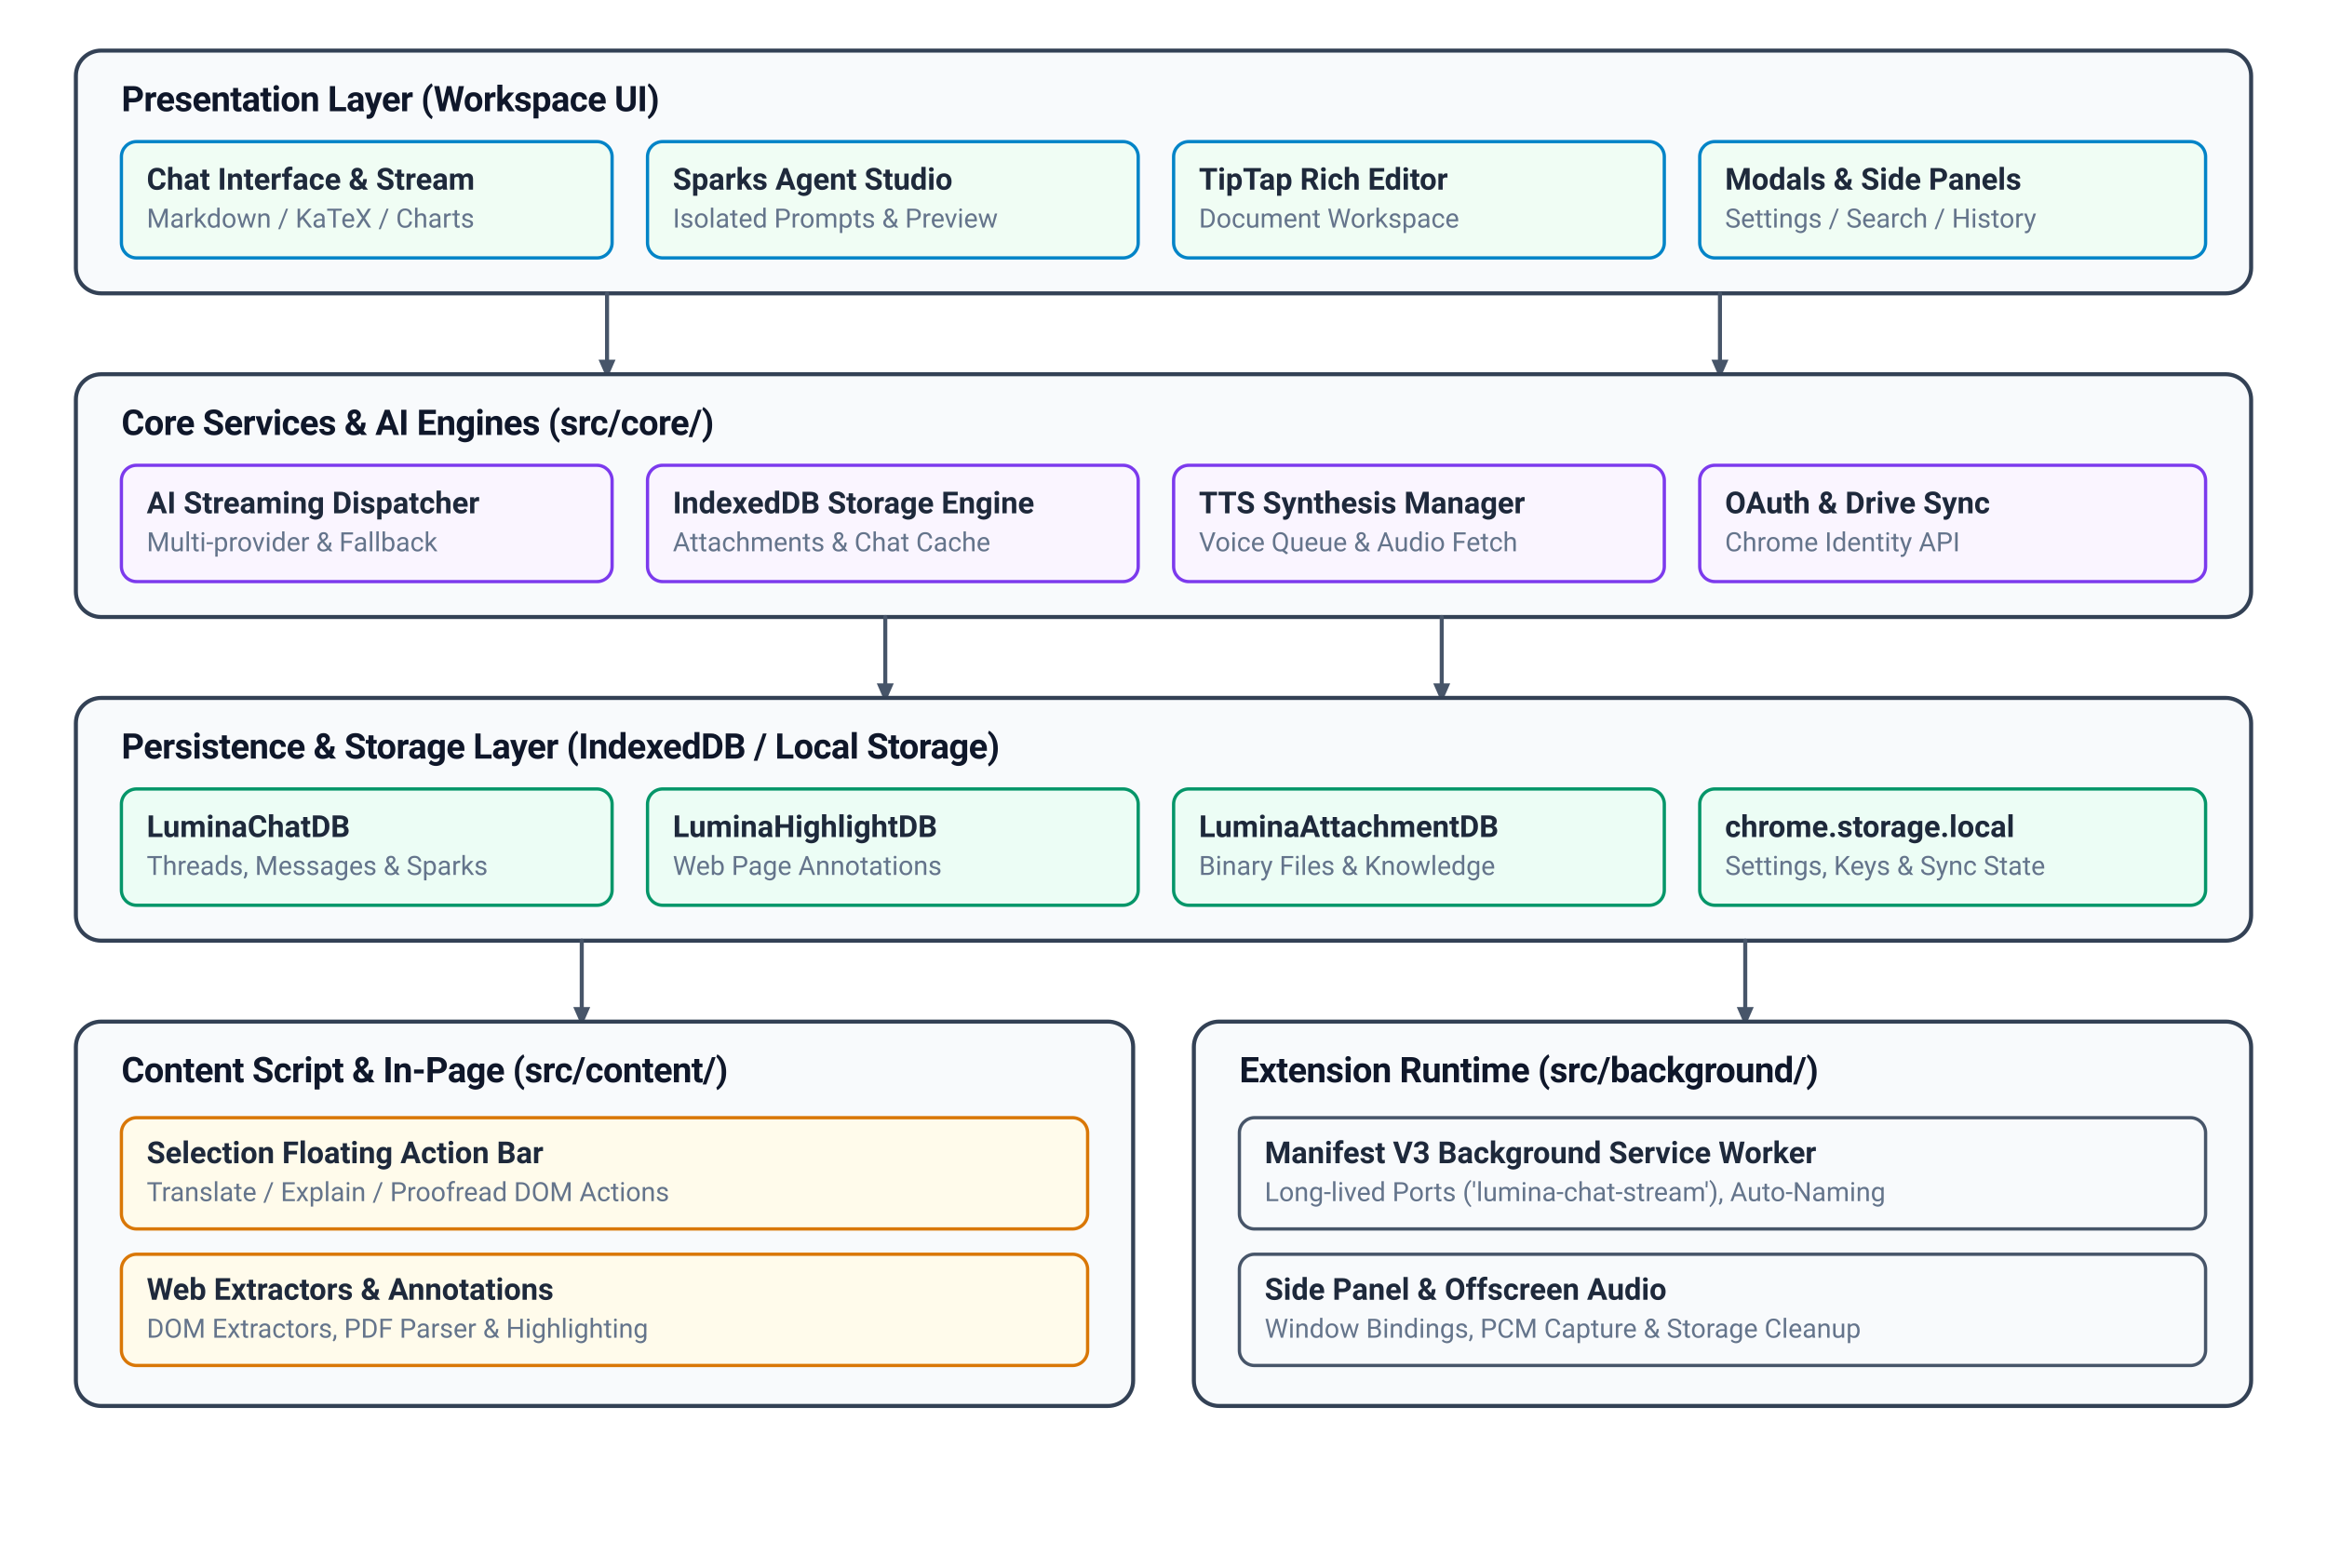
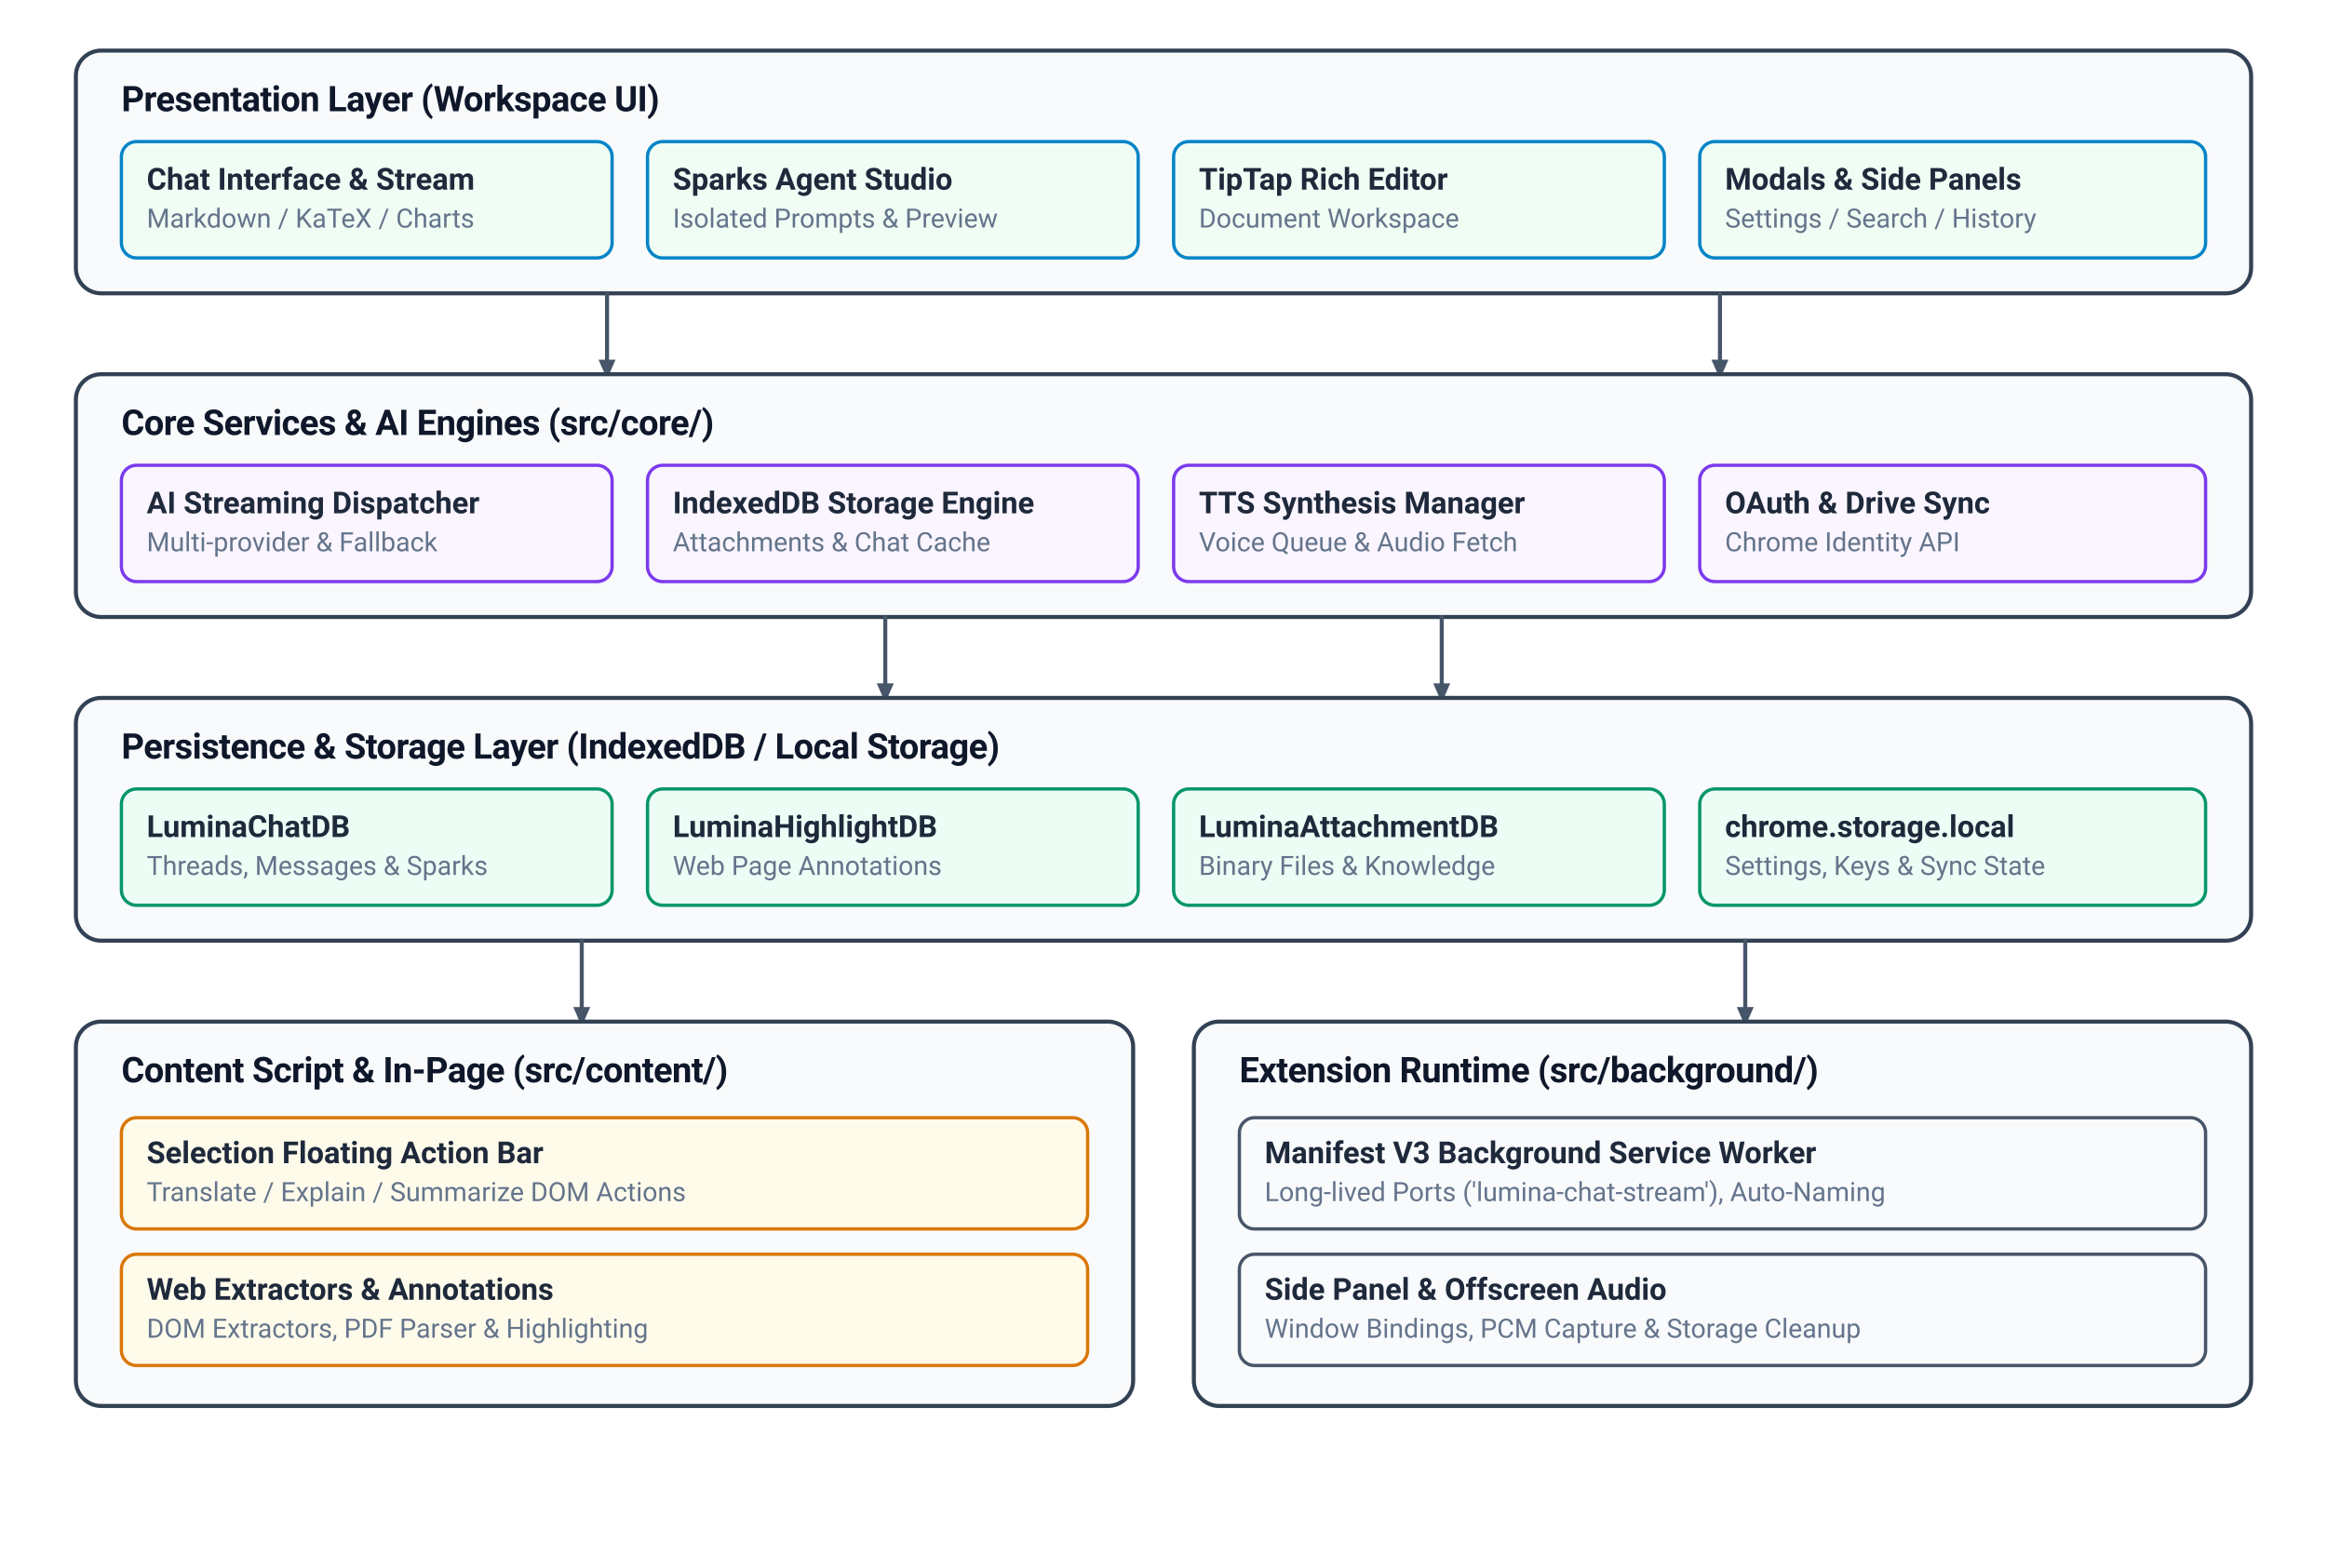
<svg xmlns="http://www.w3.org/2000/svg" viewBox="0 0 920 620" width="100%" height="100%">
  <defs>
    <marker id="sketch-arrow" viewBox="0 0 10 10" refX="6" refY="5" markerWidth="6" markerHeight="6" orient="auto-start-reverse">
      <path d="M 0 1.5 L 8 5 L 0 8.5 z" fill="#475569" />
    </marker>
    <marker id="sketch-arrow-bidir" viewBox="0 0 10 10" refX="6" refY="5" markerWidth="6" markerHeight="6" orient="auto-start-reverse">
      <path d="M 0 1.5 L 8 5 L 0 8.5 z" fill="#64748b" />
    </marker>
    <style>
      .sketch-title { font-family: -apple-system, BlinkMacSystemFont, 'Segoe UI', Roboto, Helvetica, Arial, sans-serif; font-size: 14px; font-weight: 700; fill: #0f172a; letter-spacing: -0.2px; }
      .sketch-text { font-family: -apple-system, BlinkMacSystemFont, 'Segoe UI', Roboto, Helvetica, Arial, sans-serif; font-size: 12px; font-weight: 600; fill: #1e293b; }
      .sketch-subtext { font-family: -apple-system, BlinkMacSystemFont, 'Segoe UI', Roboto, Helvetica, Arial, sans-serif; font-size: 10.5px; font-weight: 400; fill: #64748b; }
      .box-layer { fill: #f8fafc; stroke: #334155; stroke-width: 1.6; stroke-linejoin: round; stroke-linecap: round; rx: 10px; }
      .box-item-blue { fill: #f0fdf4; stroke: #0284c7; stroke-width: 1.3; rx: 6px; }
      .box-item-purple { fill: #faf5ff; stroke: #7c3aed; stroke-width: 1.3; rx: 6px; }
      .box-item-emerald { fill: #ecfdf5; stroke: #059669; stroke-width: 1.3; rx: 6px; }
      .box-item-amber { fill: #fffbeb; stroke: #d97706; stroke-width: 1.3; rx: 6px; }
      .box-item-slate { fill: #f8fafc; stroke: #475569; stroke-width: 1.3; rx: 6px; }
      .sketch-line { stroke: #475569; stroke-width: 1.6; fill: none; stroke-linecap: round; stroke-linejoin: round; }
      .sketch-line-dash { stroke: #64748b; stroke-width: 1.5; stroke-dasharray: 4 4; fill: none; }
      @media (prefers-color-scheme: dark) {
        .sketch-title { fill: #f8fafc; }
        .sketch-text { fill: #f1f5f9; }
        .sketch-subtext { fill: #94a3b8; }
        .box-layer { fill: #090d16; stroke: #64748b; }
        .box-item-blue { fill: #0f172a; stroke: #38bdf8; }
        .box-item-purple { fill: #0f172a; stroke: #a855f7; }
        .box-item-emerald { fill: #0f172a; stroke: #34d399; }
        .box-item-amber { fill: #0f172a; stroke: #fbbf24; }
        .box-item-slate { fill: #0f172a; stroke: #94a3b8; }
        .sketch-line { stroke: #cbd5e1; }
        .sketch-line-dash { stroke: #94a3b8; }
        path[fill="#475569"] { fill: #cbd5e1; }
        path[fill="#64748b"] { fill: #94a3b8; }
      }
    </style>
  </defs>
  <rect x="0" y="0" width="920" height="620" fill="transparent" />
  <g transform="translate(30, 20)">
    <rect class="box-layer" x="0" y="0" width="860" height="96" />
    <text class="sketch-title" x="18" y="24">Presentation Layer (Workspace UI)</text>
    <g transform="translate(18, 36)">
      <rect class="box-item-blue" x="0" y="0" width="194" height="46" />
      <text class="sketch-text" x="10" y="19">Chat Interface &amp; Stream</text>
      <text class="sketch-subtext" x="10" y="34">Markdown / KaTeX / Charts</text>
    </g>
    <g transform="translate(226, 36)">
      <rect class="box-item-blue" x="0" y="0" width="194" height="46" />
      <text class="sketch-text" x="10" y="19">Sparks Agent Studio</text>
      <text class="sketch-subtext" x="10" y="34">Isolated Prompts &amp; Preview</text>
    </g>
    <g transform="translate(434, 36)">
      <rect class="box-item-blue" x="0" y="0" width="194" height="46" />
      <text class="sketch-text" x="10" y="19">TipTap Rich Editor</text>
      <text class="sketch-subtext" x="10" y="34">Document Workspace</text>
    </g>
    <g transform="translate(642, 36)">
      <rect class="box-item-blue" x="0" y="0" width="200" height="46" />
      <text class="sketch-text" x="10" y="19">Modals &amp; Side Panels</text>
      <text class="sketch-subtext" x="10" y="34">Settings / Search / History</text>
    </g>
  </g>
  <path class="sketch-line" d="M 240 116 L 240 148" marker-end="url(#sketch-arrow)" />
  <path class="sketch-line" d="M 680 116 L 680 148" marker-end="url(#sketch-arrow)" />
  <g transform="translate(30, 148)">
    <rect class="box-layer" x="0" y="0" width="860" height="96" />
    <text class="sketch-title" x="18" y="24">Core Services &amp; AI Engines (src/core/)</text>
    <g transform="translate(18, 36)">
      <rect class="box-item-purple" x="0" y="0" width="194" height="46" />
      <text class="sketch-text" x="10" y="19">AI Streaming Dispatcher</text>
      <text class="sketch-subtext" x="10" y="34">Multi-provider &amp; Fallback</text>
    </g>
    <g transform="translate(226, 36)">
      <rect class="box-item-purple" x="0" y="0" width="194" height="46" />
      <text class="sketch-text" x="10" y="19">IndexedDB Storage Engine</text>
      <text class="sketch-subtext" x="10" y="34">Attachments &amp; Chat Cache</text>
    </g>
    <g transform="translate(434, 36)">
      <rect class="box-item-purple" x="0" y="0" width="194" height="46" />
      <text class="sketch-text" x="10" y="19">TTS Synthesis Manager</text>
      <text class="sketch-subtext" x="10" y="34">Voice Queue &amp; Audio Fetch</text>
    </g>
    <g transform="translate(642, 36)">
      <rect class="box-item-purple" x="0" y="0" width="200" height="46" />
      <text class="sketch-text" x="10" y="19">OAuth &amp; Drive Sync</text>
      <text class="sketch-subtext" x="10" y="34">Chrome Identity API</text>
    </g>
  </g>
  <path class="sketch-line" d="M 350 244 L 350 276" marker-end="url(#sketch-arrow)" />
  <path class="sketch-line" d="M 570 244 L 570 276" marker-end="url(#sketch-arrow)" />
  <g transform="translate(30, 276)">
    <rect class="box-layer" x="0" y="0" width="860" height="96" />
    <text class="sketch-title" x="18" y="24">Persistence &amp; Storage Layer (IndexedDB / Local Storage)</text>
    <g transform="translate(18, 36)">
      <rect class="box-item-emerald" x="0" y="0" width="194" height="46" />
      <text class="sketch-text" x="10" y="19">LuminaChatDB</text>
      <text class="sketch-subtext" x="10" y="34">Threads, Messages &amp; Sparks</text>
    </g>
    <g transform="translate(226, 36)">
      <rect class="box-item-emerald" x="0" y="0" width="194" height="46" />
      <text class="sketch-text" x="10" y="19">LuminaHighlightDB</text>
      <text class="sketch-subtext" x="10" y="34">Web Page Annotations</text>
    </g>
    <g transform="translate(434, 36)">
      <rect class="box-item-emerald" x="0" y="0" width="194" height="46" />
      <text class="sketch-text" x="10" y="19">LuminaAttachmentDB</text>
      <text class="sketch-subtext" x="10" y="34">Binary Files &amp; Knowledge</text>
    </g>
    <g transform="translate(642, 36)">
      <rect class="box-item-emerald" x="0" y="0" width="200" height="46" />
      <text class="sketch-text" x="10" y="19">chrome.storage.local</text>
      <text class="sketch-subtext" x="10" y="34">Settings, Keys &amp; Sync State</text>
    </g>
  </g>
  <path class="sketch-line" d="M 230 372 L 230 404" marker-end="url(#sketch-arrow)" />
  <path class="sketch-line" d="M 690 372 L 690 404" marker-end="url(#sketch-arrow)" />
  <g transform="translate(30, 404)">
    <g id="layer-2" transform="translate(0, 0)">
      <rect class="box-layer" x="0" y="0" width="418" height="152" />
      <text class="sketch-title" x="18" y="24">Content Script &amp; In-Page (src/content/)</text>
      <g transform="translate(18, 38)">
        <rect class="box-item-amber" x="0" y="0" width="382" height="44" />
        <text class="sketch-text" x="10" y="18">Selection Floating Action Bar</text>
-         <text class="sketch-subtext" x="10" y="33">Translate / Explain / Proofread DOM Actions</text>
+         <text class="sketch-subtext" x="10" y="33">Translate / Explain / Summarize DOM Actions</text>
      </g>
      <g transform="translate(18, 92)">
        <rect class="box-item-amber" x="0" y="0" width="382" height="44" />
        <text class="sketch-text" x="10" y="18">Web Extractors &amp; Annotations</text>
        <text class="sketch-subtext" x="10" y="33">DOM Extractors, PDF Parser &amp; Highlighting</text>
      </g>
    </g>
    <path class="sketch-line-dash" d="M 418 480 L 442 480" marker-end="url(#sketch-arrow-bidir)" marker-start="url(#sketch-arrow-bidir)" />
    <g id="layer-1" transform="translate(442, 0)">
      <rect class="box-layer" x="0" y="0" width="418" height="152" />
      <text class="sketch-title" x="18" y="24">Extension Runtime (src/background/)</text>
      <g transform="translate(18, 38)">
        <rect class="box-item-slate" x="0" y="0" width="382" height="44" />
        <text class="sketch-text" x="10" y="18">Manifest V3 Background Service Worker</text>
        <text class="sketch-subtext" x="10" y="33">Long-lived Ports ('lumina-chat-stream'), Auto-Naming</text>
      </g>
      <g transform="translate(18, 92)">
        <rect class="box-item-slate" x="0" y="0" width="382" height="44" />
        <text class="sketch-text" x="10" y="18">Side Panel &amp; Offscreen Audio</text>
        <text class="sketch-subtext" x="10" y="33">Window Bindings, PCM Capture &amp; Storage Cleanup</text>
      </g>
    </g>
  </g>
</svg>
